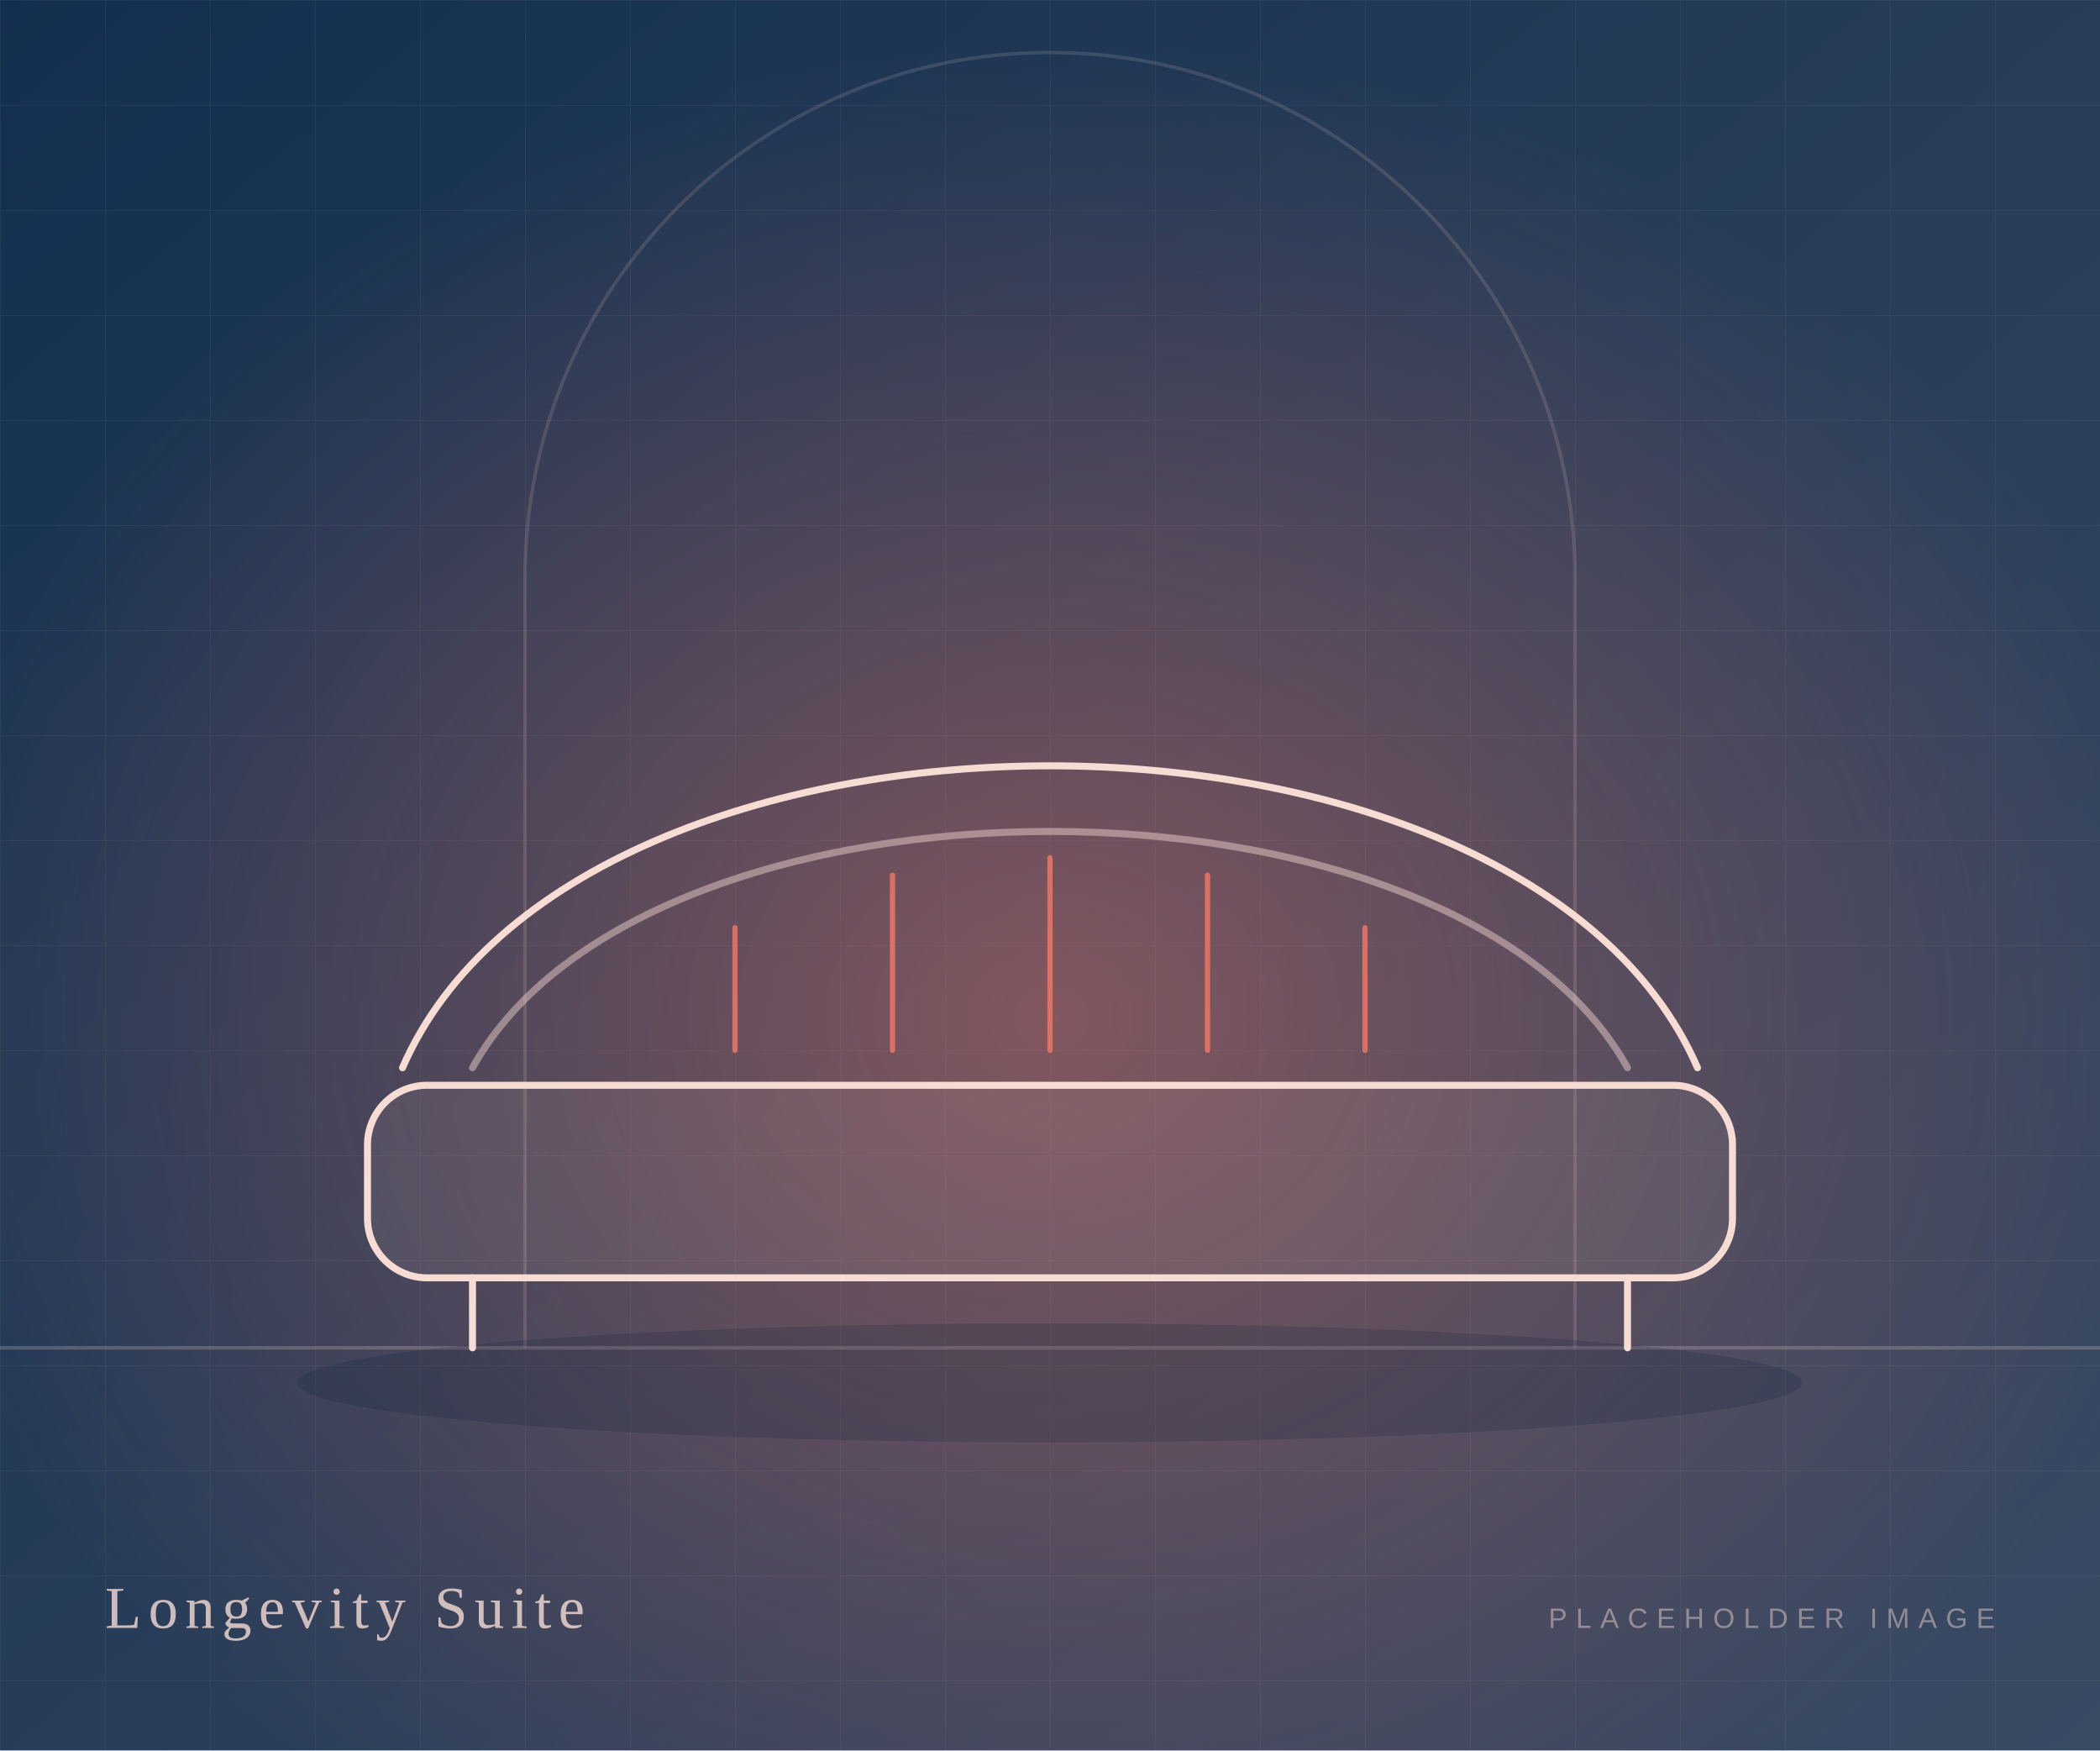
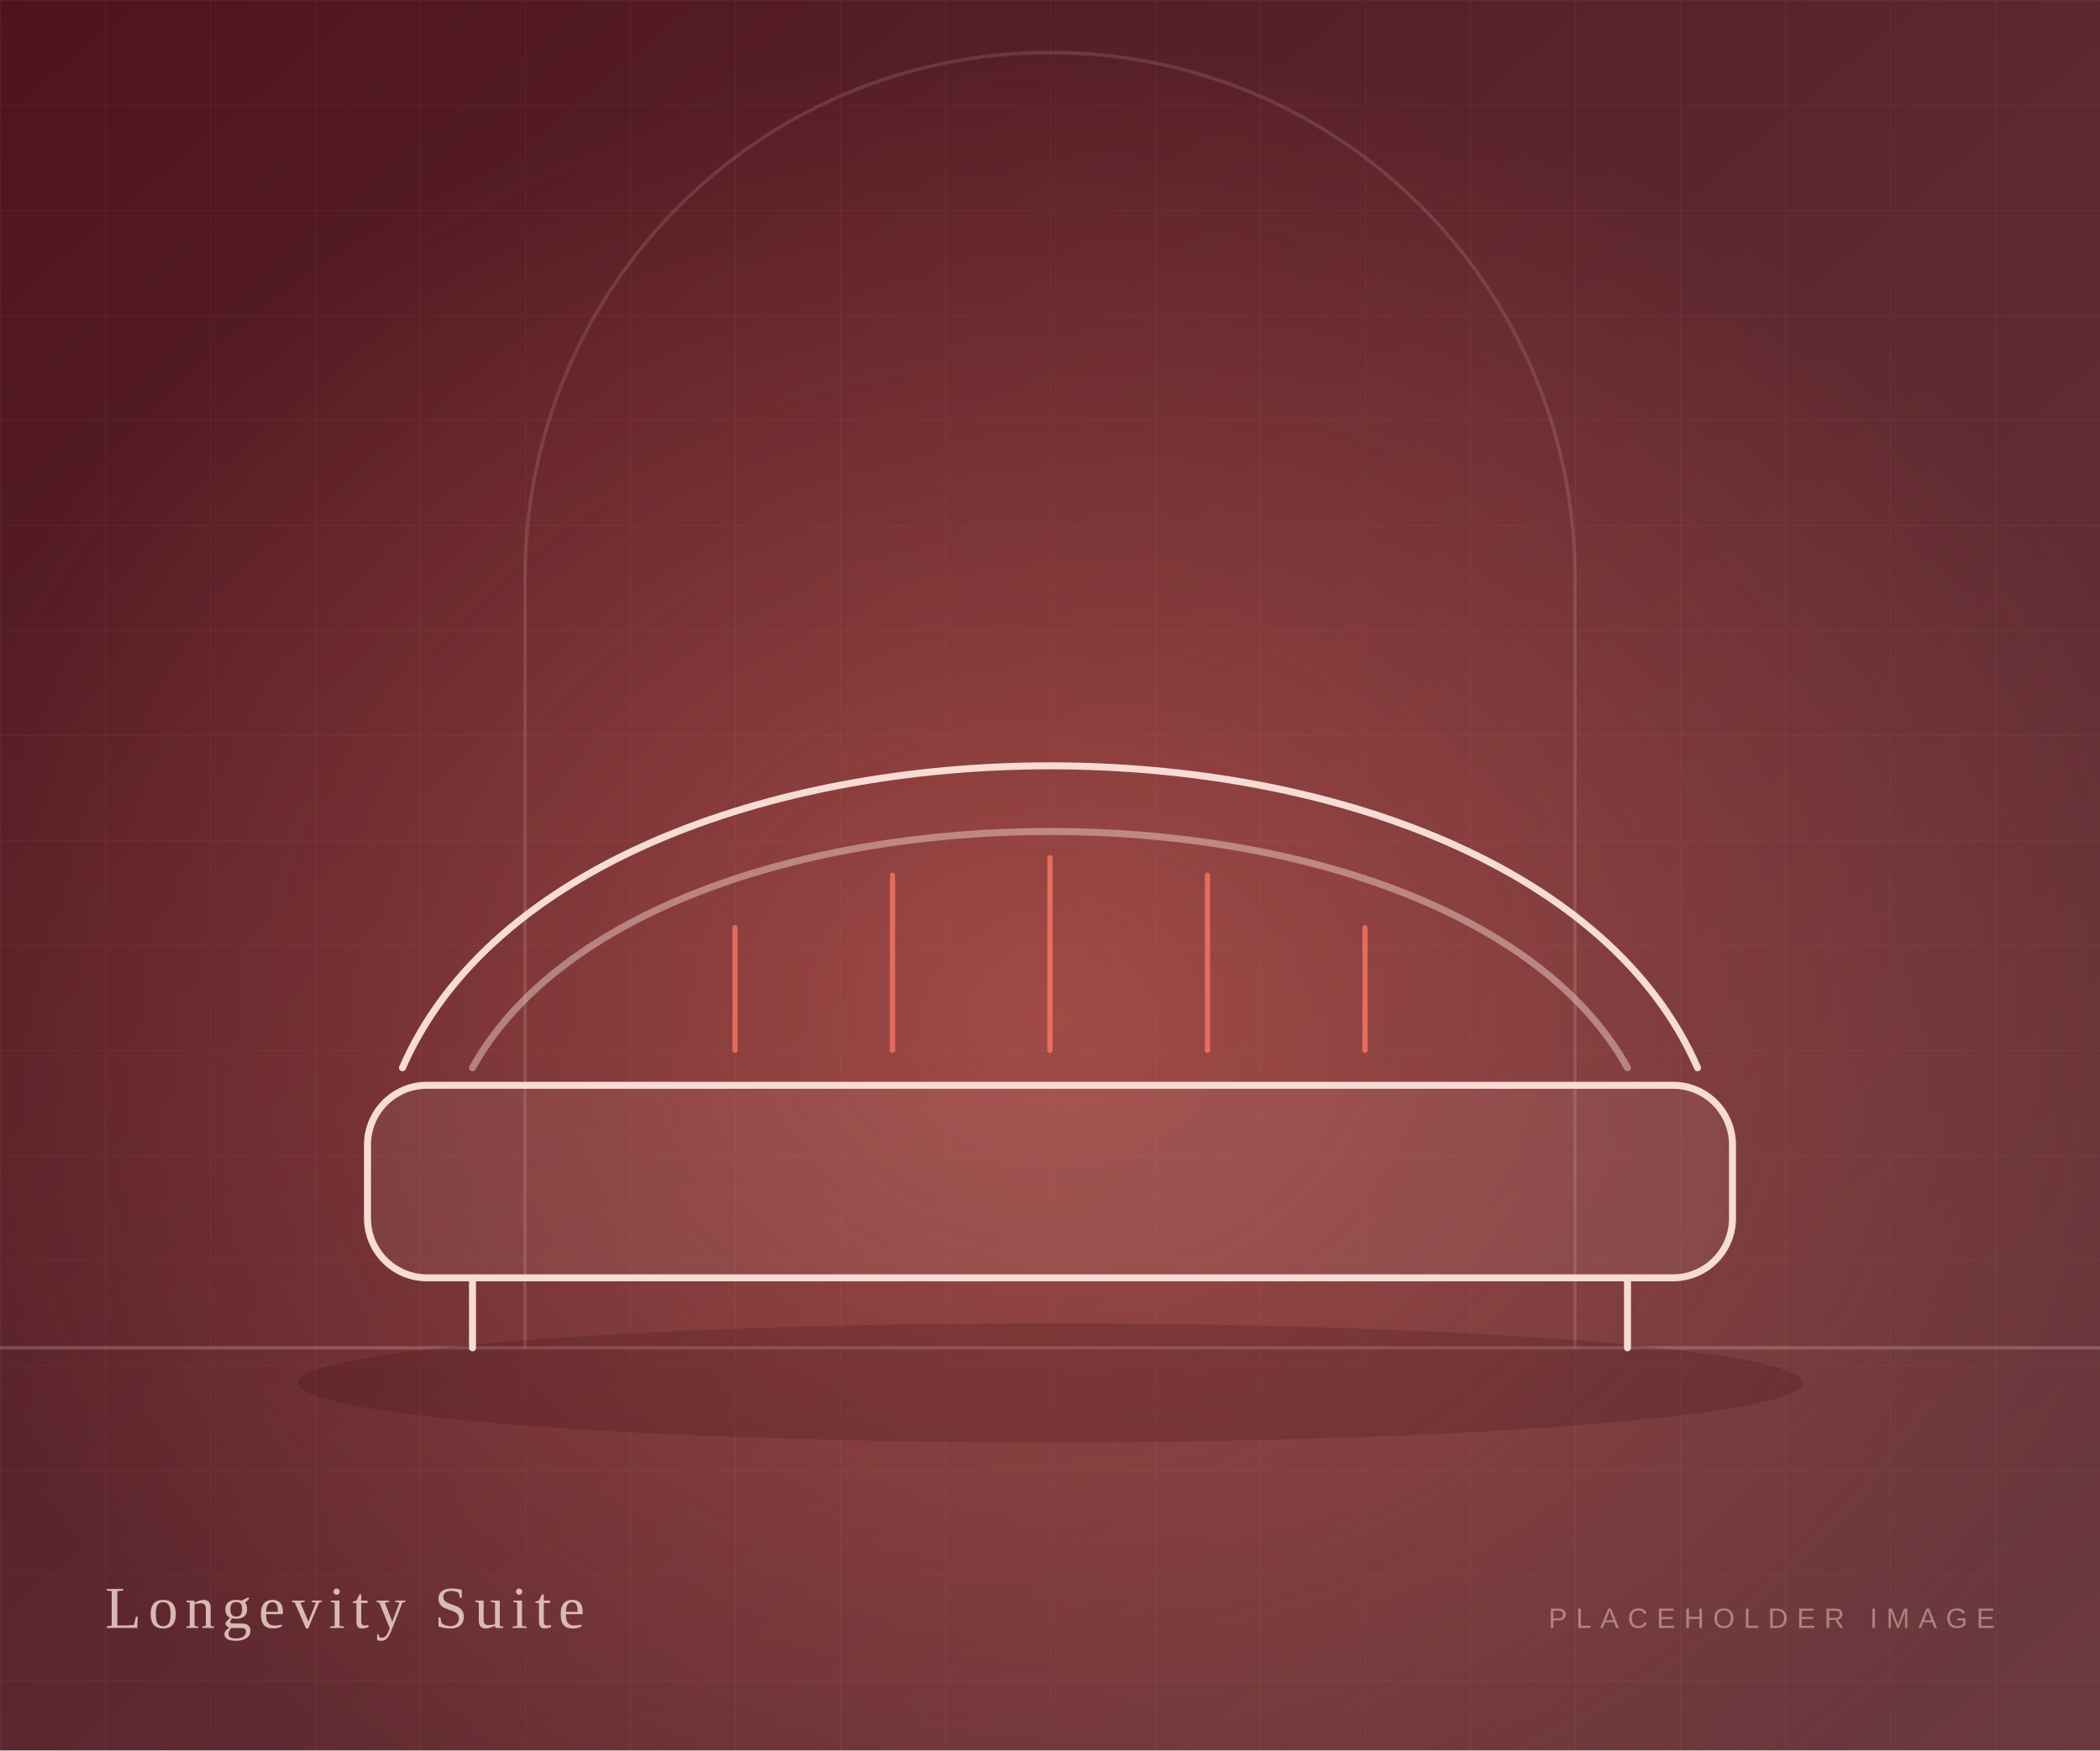
<svg xmlns="http://www.w3.org/2000/svg" viewBox="0 0 1200 1000" preserveAspectRatio="xMidYMid slice" role="img" aria-label="Longevity Suite placeholder">
  <defs>
    <linearGradient id="bg" x1="0" y1="0" x2="1" y2="1">
-       <stop offset="0" stop-color="#132F4F" />
-       <stop offset="1" stop-color="#3A4A63" />
+       <stop offset="0" stop-color="#4E141D" />
+       <stop offset="1" stop-color="#6B3A3F" />
    </linearGradient>
    <radialGradient id="glow" cx="0.5" cy="0.58" r="0.55">
      <stop offset="0" stop-color="#ff7a66" stop-opacity="0.42" />
      <stop offset="1" stop-color="#ff7a66" stop-opacity="0" />
    </radialGradient>
    <pattern id="grid" width="60" height="60" patternUnits="userSpaceOnUse">
      <path d="M60 0H0V60" fill="none" stroke="#f6dcd3" stroke-opacity="0.05" />
    </pattern>
  </defs>
  <rect width="1200" height="1000" fill="url(#bg)" />
  <rect width="1200" height="1000" fill="url(#grid)" />
  <rect width="1200" height="1000" fill="url(#glow)" />
  <path d="M300 770V330a300 300 0 0 1 600 0v440" fill="none" stroke="#f6dcd3" stroke-opacity="0.14" stroke-width="2" />
  <path d="M0 770H1200" stroke="#f6dcd3" stroke-opacity="0.22" stroke-width="2" />
-   <ellipse cx="600" cy="790" rx="430" ry="34" fill="#0A1C33" fill-opacity="0.18" />
+   <ellipse cx="600" cy="790" rx="430" ry="34" fill="#2E0A10" fill-opacity="0.18" />
  <g fill="none" stroke="#f6dcd3" stroke-width="4" stroke-linecap="round" stroke-linejoin="round">
    <rect x="210" y="620" width="780" height="110" rx="34" fill="#f6dcd3" fill-opacity="0.08" />
    <path d="M230 610C330 380 870 380 970 610" />
    <path d="M270 610C370 430 830 430 930 610" stroke-opacity="0.45" />
    <g stroke="#ff7a66" stroke-opacity="0.75" stroke-width="3">
      <path d="M420 530V600M510 500V600M600 490V600M690 500V600M780 530V600" />
    </g>
    <path d="M270 730V770M930 730V770" />
  </g>
  <text x="60" y="930" font-family="Georgia, 'Times New Roman', serif" font-size="34" fill="#f6dcd3" fill-opacity="0.8" letter-spacing="4">Longevity Suite</text>
  <text x="1140" y="930" text-anchor="end" font-family="Arial, Helvetica, sans-serif" font-size="16" fill="#f6dcd3" fill-opacity="0.45" letter-spacing="5">PLACEHOLDER IMAGE</text>
</svg>
